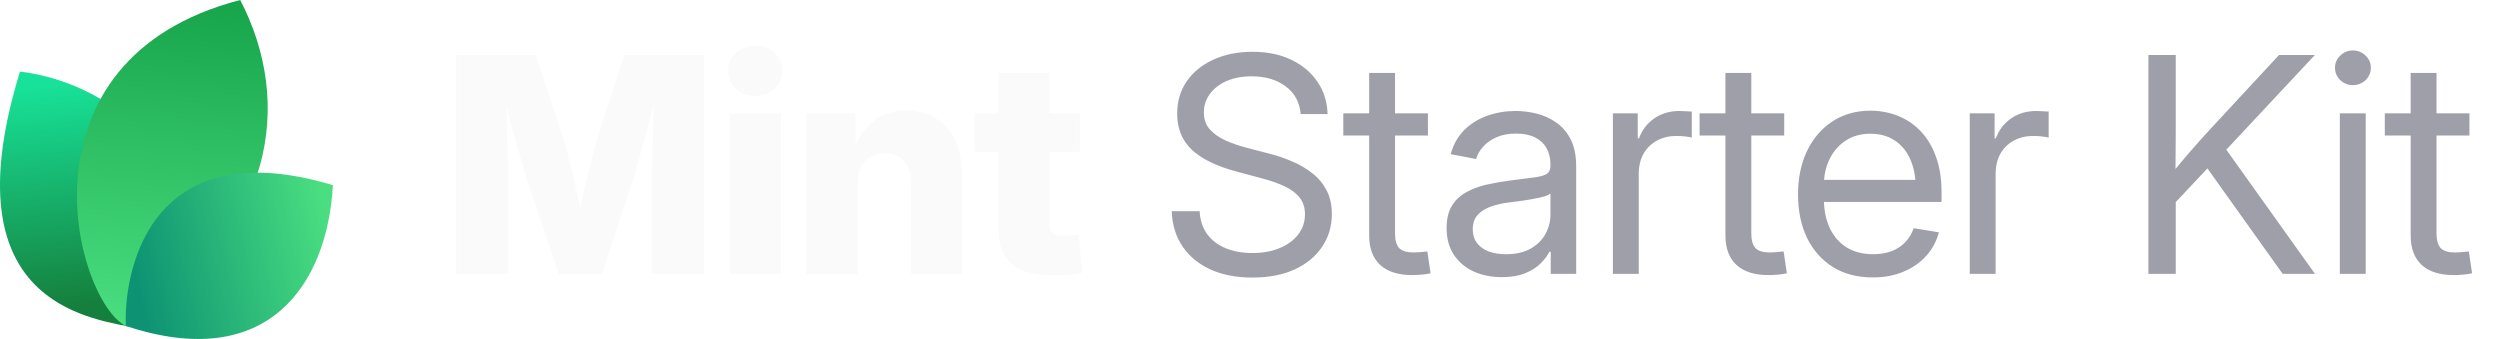
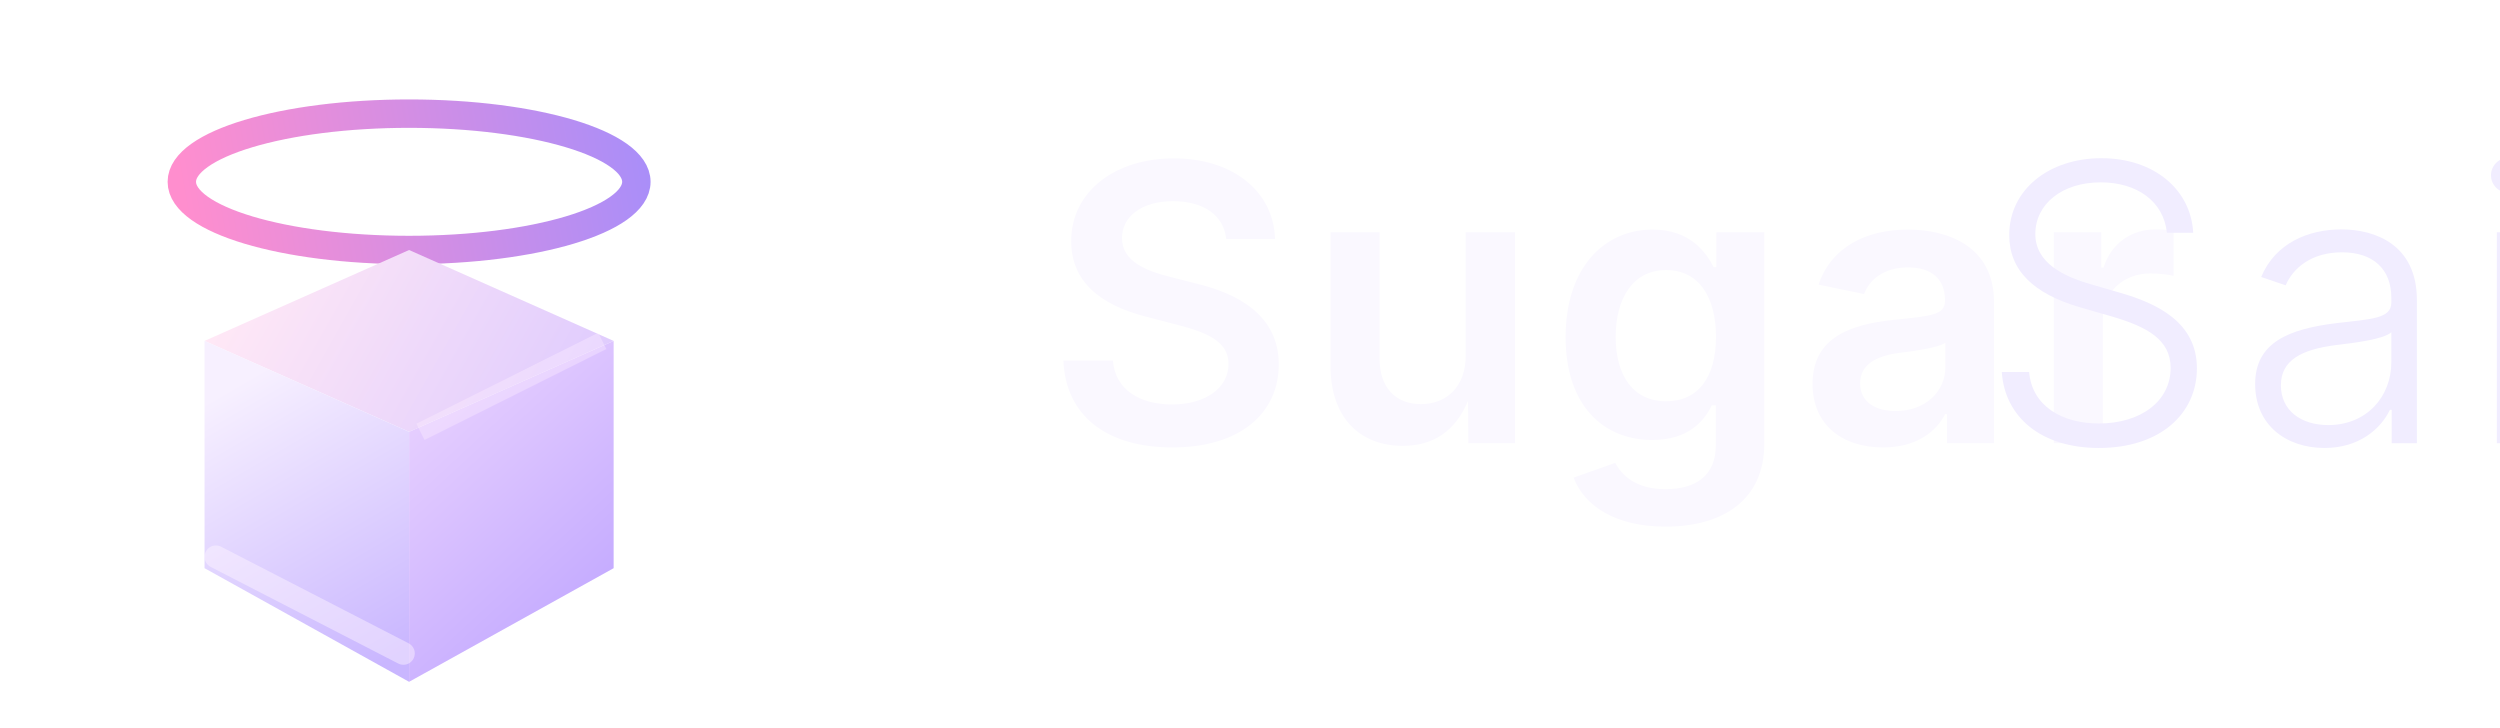
- <svg xmlns="http://www.w3.org/2000/svg" width="177" height="24" viewBox="0 0 177 24" fill="none">
-   <path d="M9.061 23.108C5.268 22.377 -3.391 20.627 1.417 5.064C9.634 6.099 16.973 14.064 9.061 23.108Z" fill="url(#paint0_linear_17557_2145)" />
-   <path d="M8.919 23.094C5.276 21.222 0.784 4.209 17.007 0C20.757 7.193 19.621 16.545 8.919 23.094Z" fill="url(#paint1_linear_17557_2145)" />
-   <path d="M8.914 23.079C8.735 19.882 10.159 9.085 23.57 13.111C23.181 20.123 18.984 26.418 8.914 23.079Z" fill="url(#paint2_linear_17557_2145)" />
-   <path d="M32.301 19.392V3.894H37.938L39.925 9.948C40.036 10.315 40.164 10.787 40.31 11.362C40.462 11.938 40.611 12.552 40.757 13.204C40.91 13.855 41.048 14.483 41.173 15.086C41.305 15.682 41.412 16.192 41.495 16.615H40.695C40.771 16.192 40.871 15.682 40.996 15.086C41.128 14.49 41.267 13.866 41.412 13.214C41.565 12.562 41.714 11.948 41.86 11.373C42.005 10.79 42.133 10.315 42.244 9.948L44.2 3.894H49.848V19.392H46.166V12.704C46.166 12.357 46.173 11.917 46.187 11.383C46.2 10.849 46.214 10.27 46.228 9.646C46.249 9.022 46.266 8.391 46.28 7.753C46.301 7.115 46.311 6.519 46.311 5.964H46.623C46.485 6.561 46.332 7.181 46.166 7.826C45.999 8.471 45.833 9.102 45.666 9.719C45.507 10.336 45.351 10.901 45.198 11.414C45.053 11.928 44.928 12.357 44.824 12.704L42.608 19.392H39.561L37.314 12.704C37.203 12.357 37.072 11.928 36.919 11.414C36.773 10.901 36.614 10.34 36.441 9.729C36.274 9.112 36.104 8.481 35.931 7.836C35.764 7.192 35.608 6.567 35.463 5.964H35.827C35.834 6.512 35.844 7.105 35.858 7.743C35.872 8.374 35.886 9.005 35.9 9.636C35.92 10.26 35.938 10.839 35.952 11.373C35.965 11.907 35.972 12.351 35.972 12.704V19.392H32.301ZM51.668 19.392V8.024H55.288V19.392H51.668ZM53.468 6.786C52.927 6.786 52.473 6.616 52.105 6.276C51.738 5.93 51.554 5.507 51.554 5.007C51.554 4.508 51.738 4.088 52.105 3.749C52.473 3.409 52.927 3.239 53.468 3.239C54.009 3.239 54.463 3.409 54.83 3.749C55.198 4.082 55.382 4.501 55.382 5.007C55.382 5.507 55.198 5.93 54.83 6.276C54.463 6.616 54.009 6.786 53.468 6.786ZM60.708 13.027V19.392H57.088V8.024H60.551L60.593 10.967H60.281C60.593 10.024 61.061 9.268 61.685 8.7C62.309 8.124 63.138 7.836 64.171 7.836C64.975 7.836 65.672 8.017 66.262 8.377C66.851 8.731 67.302 9.234 67.614 9.885C67.933 10.537 68.092 11.307 68.092 12.194V19.392H64.483V12.912C64.483 12.26 64.32 11.754 63.994 11.394C63.675 11.033 63.221 10.853 62.632 10.853C62.25 10.853 61.914 10.936 61.623 11.102C61.332 11.269 61.106 11.515 60.947 11.841C60.787 12.16 60.708 12.555 60.708 13.027ZM76.456 8.024V10.749H69.008V8.024H76.456ZM70.683 5.163H74.292V15.783C74.292 16.102 74.361 16.334 74.5 16.48C74.646 16.625 74.899 16.698 75.259 16.698C75.405 16.698 75.596 16.688 75.831 16.667C76.074 16.646 76.251 16.629 76.362 16.615L76.632 19.309C76.313 19.378 75.963 19.427 75.582 19.455C75.207 19.482 74.836 19.496 74.469 19.496C73.2 19.496 72.25 19.222 71.619 18.674C70.995 18.127 70.683 17.308 70.683 16.22V5.163Z" fill="#FAFAFA" />
-   <path d="M88.667 19.652C87.523 19.652 86.528 19.458 85.682 19.07C84.843 18.681 84.188 18.137 83.716 17.437C83.245 16.736 82.992 15.908 82.957 14.951H84.933C84.968 15.596 85.148 16.14 85.474 16.584C85.8 17.021 86.24 17.354 86.795 17.582C87.35 17.804 87.974 17.915 88.667 17.915C89.388 17.915 90.026 17.801 90.581 17.572C91.143 17.343 91.583 17.024 91.902 16.615C92.228 16.199 92.391 15.717 92.391 15.169C92.391 14.698 92.266 14.306 92.017 13.994C91.767 13.675 91.413 13.408 90.956 13.193C90.498 12.978 89.954 12.787 89.323 12.621L87.502 12.132C86.123 11.765 85.082 11.255 84.382 10.603C83.689 9.944 83.342 9.095 83.342 8.055C83.342 7.174 83.571 6.404 84.028 5.746C84.486 5.087 85.117 4.577 85.921 4.217C86.726 3.849 87.645 3.666 88.678 3.666C89.718 3.666 90.63 3.853 91.413 4.227C92.204 4.602 92.824 5.122 93.275 5.787C93.726 6.446 93.965 7.209 93.993 8.076H92.089C92.013 7.23 91.656 6.574 91.018 6.11C90.387 5.638 89.586 5.403 88.615 5.403C87.95 5.403 87.36 5.513 86.847 5.735C86.341 5.957 85.946 6.262 85.661 6.651C85.377 7.032 85.235 7.469 85.235 7.961C85.235 8.447 85.377 8.849 85.661 9.168C85.946 9.48 86.317 9.74 86.774 9.948C87.232 10.149 87.724 10.319 88.251 10.457L89.884 10.884C90.439 11.023 90.977 11.206 91.496 11.435C92.023 11.657 92.495 11.934 92.911 12.267C93.334 12.593 93.67 12.995 93.92 13.474C94.17 13.945 94.294 14.504 94.294 15.149C94.294 16.015 94.066 16.788 93.608 17.468C93.157 18.148 92.512 18.681 91.673 19.07C90.834 19.458 89.832 19.652 88.667 19.652ZM101.097 8.024V9.594H95.106V8.024H101.097ZM96.937 5.163H98.767V16.521C98.767 17 98.865 17.347 99.059 17.562C99.26 17.77 99.6 17.874 100.078 17.874C100.21 17.874 100.366 17.867 100.546 17.853C100.733 17.832 100.903 17.815 101.056 17.801L101.285 19.351C101.097 19.392 100.886 19.423 100.65 19.444C100.414 19.465 100.189 19.475 99.974 19.475C98.996 19.475 98.244 19.236 97.717 18.758C97.197 18.272 96.937 17.579 96.937 16.677V5.163ZM106.33 19.621C105.595 19.621 104.932 19.489 104.343 19.226C103.754 18.955 103.285 18.564 102.939 18.05C102.592 17.53 102.419 16.896 102.419 16.147C102.419 15.495 102.547 14.965 102.804 14.556C103.06 14.146 103.403 13.828 103.833 13.599C104.263 13.363 104.742 13.186 105.269 13.068C105.796 12.95 106.333 12.857 106.881 12.787C107.574 12.69 108.132 12.617 108.555 12.569C108.978 12.52 109.287 12.441 109.481 12.33C109.675 12.212 109.772 12.014 109.772 11.737V11.654C109.772 11.203 109.679 10.815 109.492 10.489C109.311 10.163 109.041 9.91 108.68 9.729C108.32 9.549 107.872 9.459 107.338 9.459C106.805 9.459 106.34 9.546 105.945 9.719C105.556 9.892 105.241 10.118 104.998 10.395C104.755 10.665 104.593 10.953 104.509 11.258L102.71 10.915C102.897 10.222 103.22 9.65 103.677 9.199C104.135 8.748 104.679 8.412 105.31 8.19C105.941 7.968 106.607 7.857 107.307 7.857C107.8 7.857 108.295 7.92 108.795 8.044C109.301 8.169 109.765 8.381 110.188 8.679C110.611 8.97 110.951 9.369 111.208 9.875C111.464 10.374 111.593 11.005 111.593 11.768V19.392H109.793V17.822H109.7C109.568 18.085 109.363 18.359 109.086 18.643C108.809 18.921 108.444 19.153 107.994 19.34C107.543 19.527 106.988 19.621 106.33 19.621ZM106.621 17.998C107.321 17.998 107.904 17.867 108.368 17.603C108.84 17.333 109.19 16.986 109.419 16.563C109.654 16.133 109.772 15.682 109.772 15.211V13.692C109.703 13.769 109.554 13.841 109.325 13.911C109.096 13.973 108.829 14.032 108.524 14.088C108.226 14.143 107.921 14.192 107.609 14.233C107.304 14.275 107.033 14.309 106.798 14.337C106.354 14.393 105.938 14.49 105.549 14.628C105.168 14.76 104.86 14.954 104.624 15.211C104.388 15.467 104.27 15.811 104.27 16.241C104.27 16.615 104.367 16.934 104.561 17.198C104.762 17.461 105.04 17.662 105.393 17.801C105.747 17.933 106.156 17.998 106.621 17.998ZM114.193 19.392V8.024H115.951V9.792H116.045C116.253 9.209 116.61 8.741 117.116 8.388C117.622 8.034 118.219 7.857 118.905 7.857C119.058 7.857 119.217 7.864 119.384 7.878C119.55 7.885 119.682 7.892 119.779 7.899V9.74C119.716 9.719 119.578 9.695 119.363 9.667C119.155 9.639 118.922 9.625 118.666 9.625C118.174 9.625 117.726 9.733 117.324 9.948C116.922 10.163 116.603 10.471 116.367 10.874C116.138 11.276 116.024 11.758 116.024 12.319V19.392H114.193ZM126.322 8.024V9.594H120.33V8.024H126.322ZM122.161 5.163H123.992V16.521C123.992 17 124.089 17.347 124.283 17.562C124.484 17.77 124.824 17.874 125.302 17.874C125.434 17.874 125.59 17.867 125.77 17.853C125.958 17.832 126.127 17.815 126.28 17.801L126.509 19.351C126.322 19.392 126.11 19.423 125.874 19.444C125.639 19.465 125.413 19.475 125.198 19.475C124.221 19.475 123.468 19.236 122.941 18.758C122.421 18.272 122.161 17.579 122.161 16.677V5.163ZM132.604 19.642C131.502 19.642 130.555 19.396 129.765 18.903C128.974 18.404 128.364 17.714 127.934 16.834C127.511 15.946 127.3 14.927 127.3 13.775C127.3 12.611 127.511 11.584 127.934 10.697C128.364 9.802 128.964 9.102 129.734 8.596C130.51 8.089 131.408 7.836 132.428 7.836C133.1 7.836 133.738 7.954 134.341 8.19C134.952 8.426 135.489 8.783 135.954 9.261C136.425 9.74 136.793 10.343 137.056 11.071C137.327 11.792 137.462 12.645 137.462 13.63V14.296H128.433V12.735H136.463L135.631 13.297C135.631 12.541 135.506 11.876 135.257 11.3C135.007 10.725 134.643 10.277 134.165 9.958C133.686 9.632 133.107 9.469 132.428 9.469C131.748 9.469 131.162 9.632 130.67 9.958C130.177 10.284 129.796 10.725 129.526 11.279C129.262 11.827 129.13 12.441 129.13 13.12V14.046C129.13 14.864 129.273 15.572 129.557 16.168C129.841 16.757 130.243 17.211 130.763 17.53C131.283 17.842 131.901 17.998 132.615 17.998C133.093 17.998 133.523 17.929 133.905 17.79C134.293 17.645 134.619 17.433 134.882 17.156C135.153 16.879 135.354 16.546 135.486 16.157L137.275 16.449C137.108 17.08 136.81 17.634 136.38 18.113C135.95 18.591 135.413 18.966 134.768 19.236C134.123 19.507 133.402 19.642 132.604 19.642ZM139.459 19.392V8.024H141.217V9.792H141.311C141.519 9.209 141.876 8.741 142.382 8.388C142.888 8.034 143.485 7.857 144.171 7.857C144.324 7.857 144.483 7.864 144.649 7.878C144.816 7.885 144.948 7.892 145.045 7.899V9.74C144.982 9.719 144.844 9.695 144.629 9.667C144.421 9.639 144.188 9.625 143.932 9.625C143.439 9.625 142.992 9.733 142.59 9.948C142.188 10.163 141.869 10.471 141.633 10.874C141.404 11.276 141.29 11.758 141.29 12.319V19.392H139.459ZM153.429 14.961V12.715C153.783 12.257 154.136 11.82 154.49 11.404C154.844 10.981 155.204 10.565 155.572 10.156C155.939 9.74 156.314 9.327 156.695 8.918L161.355 3.894H163.893L157.277 10.967H157.184L153.429 14.961ZM152.108 19.392V3.894H154.043V9.241L154.022 12.559L154.043 13.505V19.392H152.108ZM161.615 19.392L155.967 11.477L157.173 9.969L163.903 19.392H161.615ZM165.661 19.392V8.024H167.492V19.392H165.661ZM166.587 6.027C166.24 6.027 165.942 5.909 165.692 5.673C165.443 5.43 165.318 5.139 165.318 4.799C165.318 4.459 165.443 4.172 165.692 3.936C165.942 3.693 166.24 3.572 166.587 3.572C166.934 3.572 167.232 3.693 167.482 3.936C167.731 4.172 167.856 4.459 167.856 4.799C167.856 5.139 167.731 5.43 167.482 5.673C167.232 5.909 166.934 6.027 166.587 6.027ZM174.836 8.024V9.594H168.844V8.024H174.836ZM170.675 5.163H172.506V16.521C172.506 17 172.603 17.347 172.797 17.562C172.998 17.77 173.338 17.874 173.816 17.874C173.948 17.874 174.104 17.867 174.284 17.853C174.472 17.832 174.641 17.815 174.794 17.801L175.023 19.351C174.836 19.392 174.624 19.423 174.388 19.444C174.153 19.465 173.927 19.475 173.712 19.475C172.735 19.475 171.982 19.236 171.455 18.758C170.935 18.272 170.675 17.579 170.675 16.677V5.163Z" fill="#9F9FA9" />
+ <svg xmlns="http://www.w3.org/2000/svg" width="220" height="64" viewBox="0 0 220 64" fill="none">
  <defs>
-     <linearGradient id="paint0_linear_17557_2145" x1="3.776" y1="5.916" x2="5.232" y2="21.559" gradientUnits="userSpaceOnUse">
-       <stop stop-color="#18E299" />
-       <stop offset="1" stop-color="#15803D" />
+     <linearGradient id="haloDark" x1="8" y1="8" x2="54" y2="0" gradientUnits="userSpaceOnUse">
+       <stop offset="0" stop-color="#FF7AC6" stop-opacity="0.85" />
+       <stop offset="1" stop-color="#8C7BFF" stop-opacity="0.85" />
    </linearGradient>
-     <linearGradient id="paint1_linear_17557_2145" x1="12.171" y1="-0.718" x2="10.19" y2="22.983" gradientUnits="userSpaceOnUse">
-       <stop stop-color="#16A34A" />
-       <stop offset="1" stop-color="#4ADE80" />
+     <linearGradient id="cubeTopDark" x1="16" y1="12" x2="48" y2="30" gradientUnits="userSpaceOnUse">
+       <stop offset="0" stop-color="#FFE8F6" />
+       <stop offset="1" stop-color="#DAC7FF" />
    </linearGradient>
-     <linearGradient id="paint2_linear_17557_2145" x1="23.133" y1="15.353" x2="9.338" y2="18.52" gradientUnits="userSpaceOnUse">
-       <stop stop-color="#4ADE80" />
-       <stop offset="1" stop-color="#0D9373" />
+     <linearGradient id="cubeFrontDark" x1="16" y1="24" x2="30" y2="48" gradientUnits="userSpaceOnUse">
+       <stop offset="0" stop-color="#F7F0FF" />
+       <stop offset="1" stop-color="#C9B6FF" />
+     </linearGradient>
+     <linearGradient id="cubeSideDark" x1="24" y1="24" x2="48" y2="50" gradientUnits="userSpaceOnUse">
+       <stop offset="0" stop-color="#F0D9FF" />
+       <stop offset="1" stop-color="#BBA1FF" />
    </linearGradient>
  </defs>
+   <g transform="translate(8 8)">
+     <ellipse cx="28" cy="8" rx="20" ry="6" fill="none" stroke="url(#haloDark)" stroke-width="2.5" stroke-linecap="round" />
+     <polygon points="28,14 46,22 28,30 10,22" fill="url(#cubeTopDark)" />
+     <polygon points="10,22 28,30 28,52 10,42" fill="url(#cubeFrontDark)" />
+     <polygon points="28,30 46,22 46,42 28,52" fill="url(#cubeSideDark)" />
+     <path d="M11 41L27.5 49.5" stroke="#FFF7FF" stroke-opacity="0.45" stroke-width="2" stroke-linecap="round" />
+     <path d="M29 30L45 22" stroke="#FFF0FF" stroke-opacity="0.35" stroke-width="1.6" />
+   </g>
+   <text x="92" y="39" fill="#FAF8FF" font-family="'Poppins', 'Segoe UI', 'Inter', sans-serif" font-size="34" font-weight="600" letter-spacing="0.02em">Sugar</text>
+   <text x="174" y="39" fill="#F1EDFF" font-family="'Poppins', 'Segoe UI', 'Inter', sans-serif" font-size="34" font-weight="300" letter-spacing="0.04em">Saint</text>
</svg>
